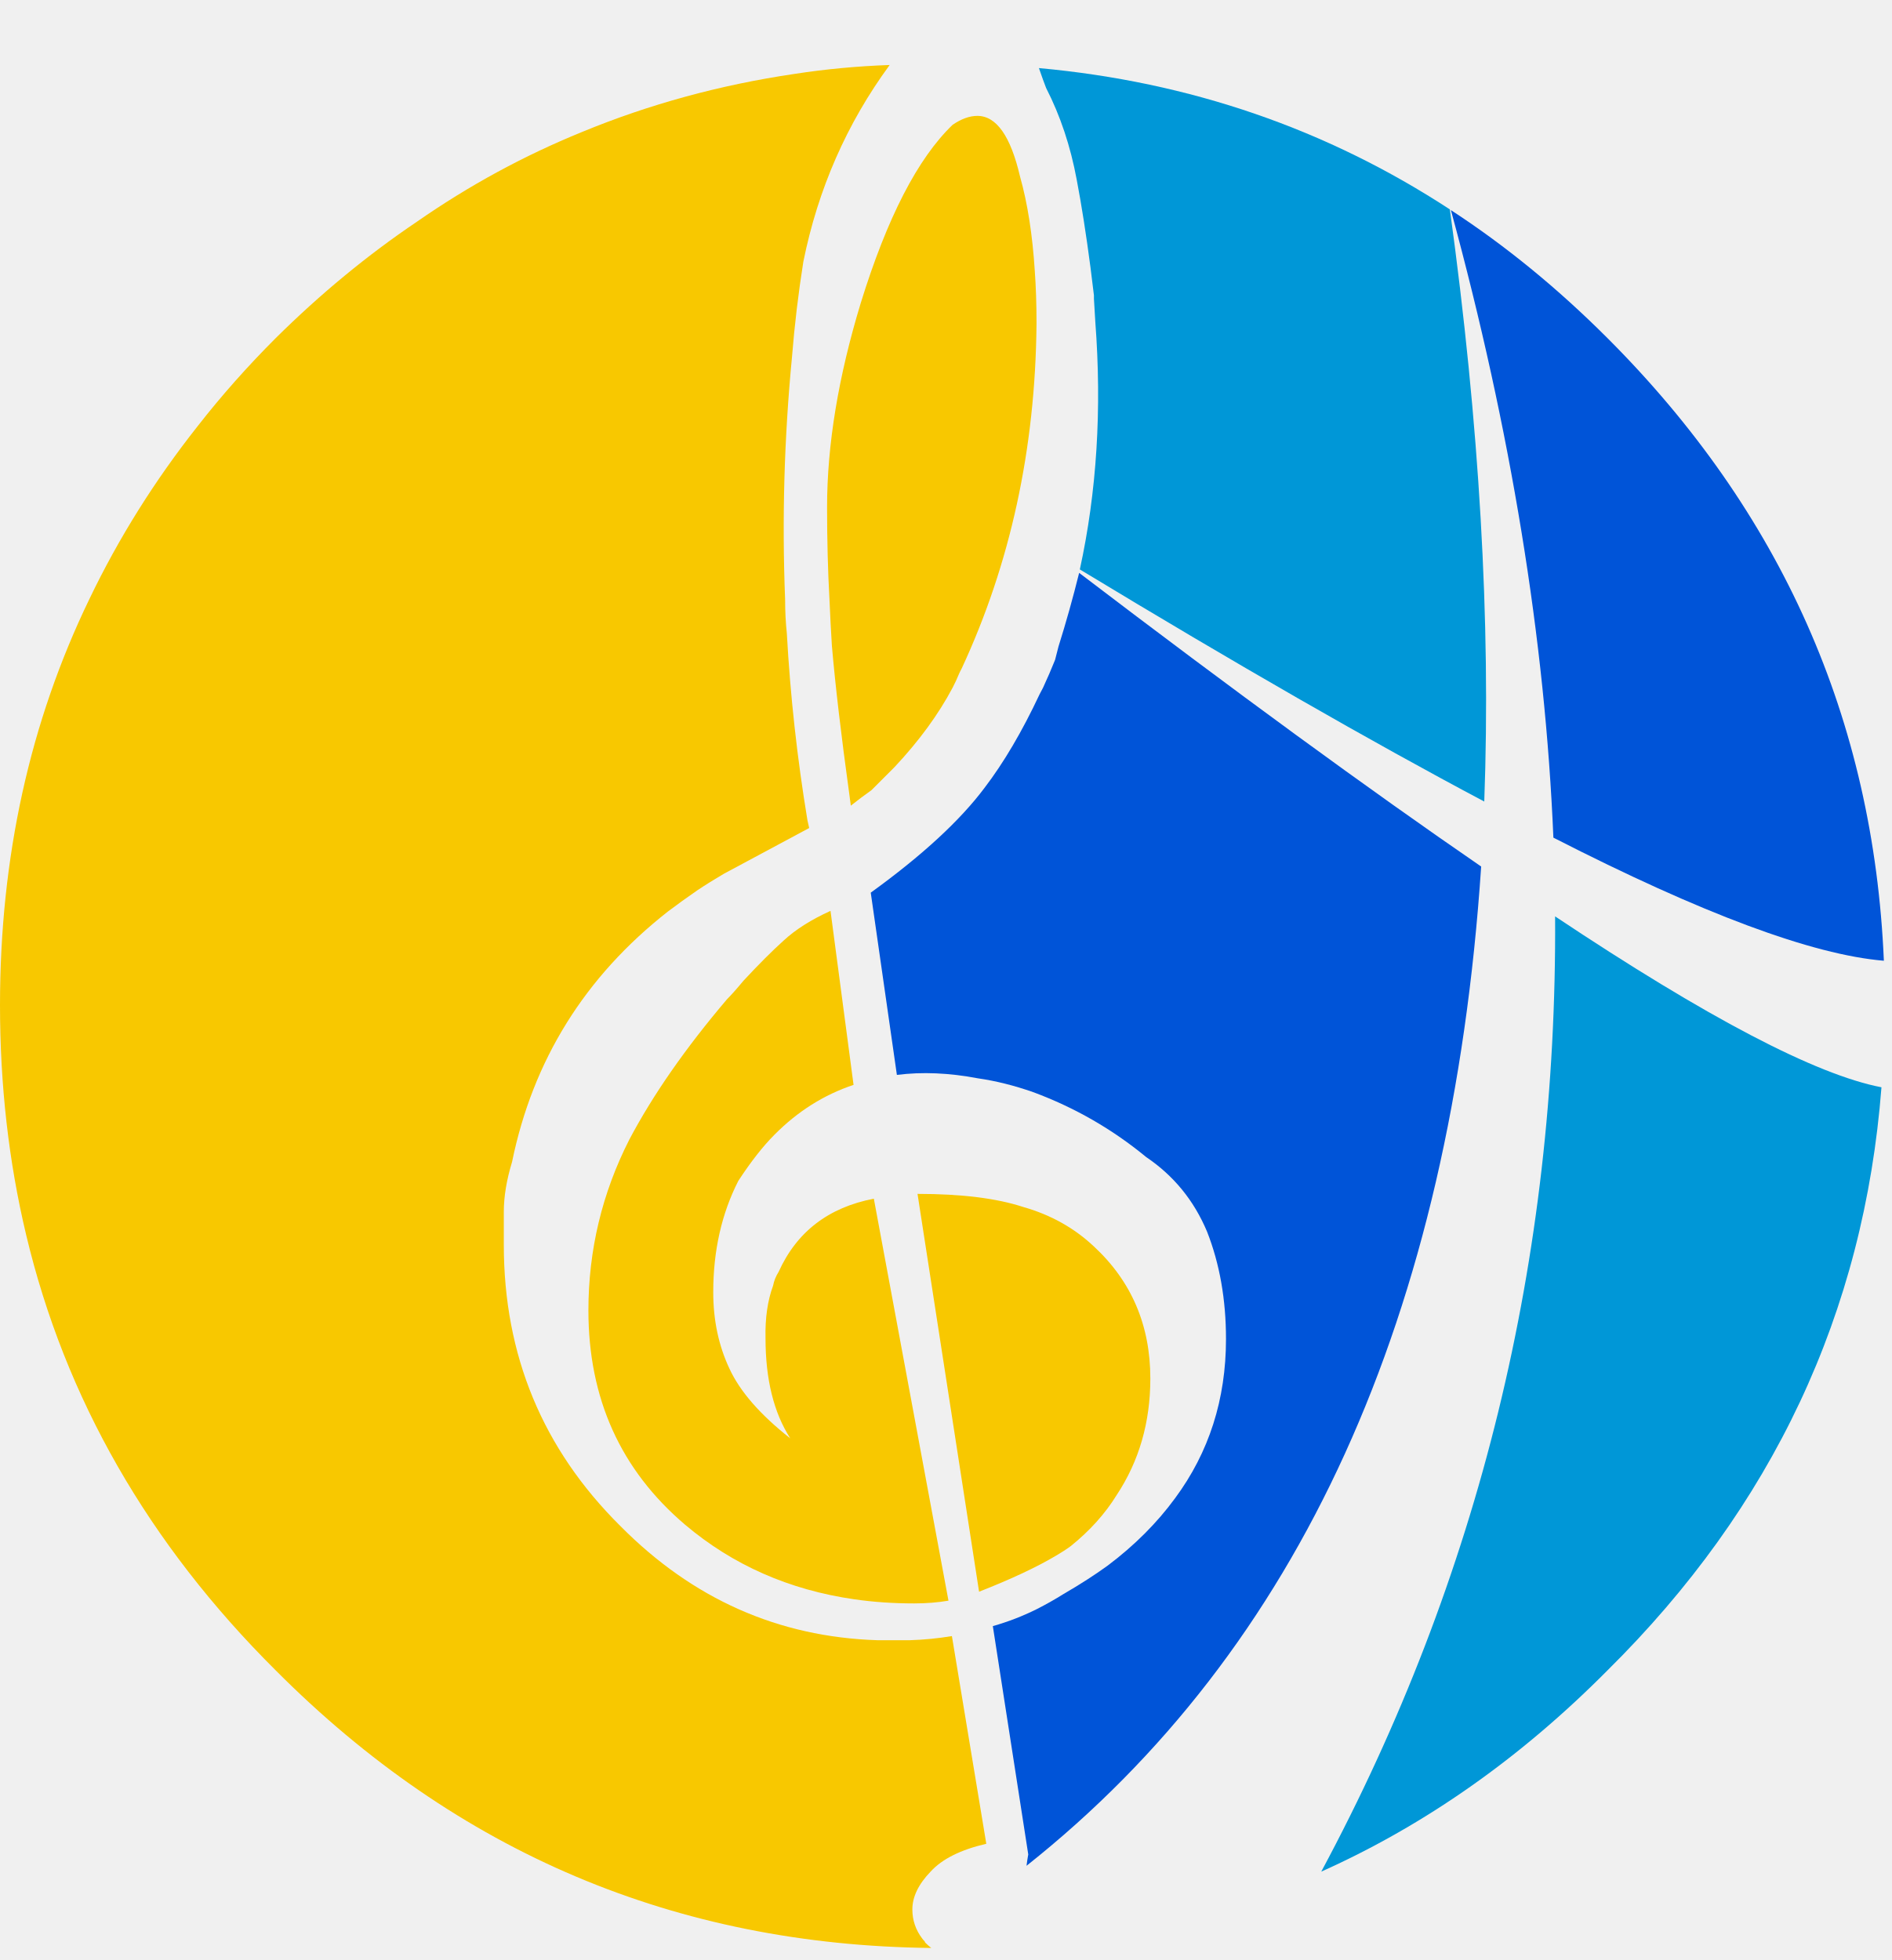
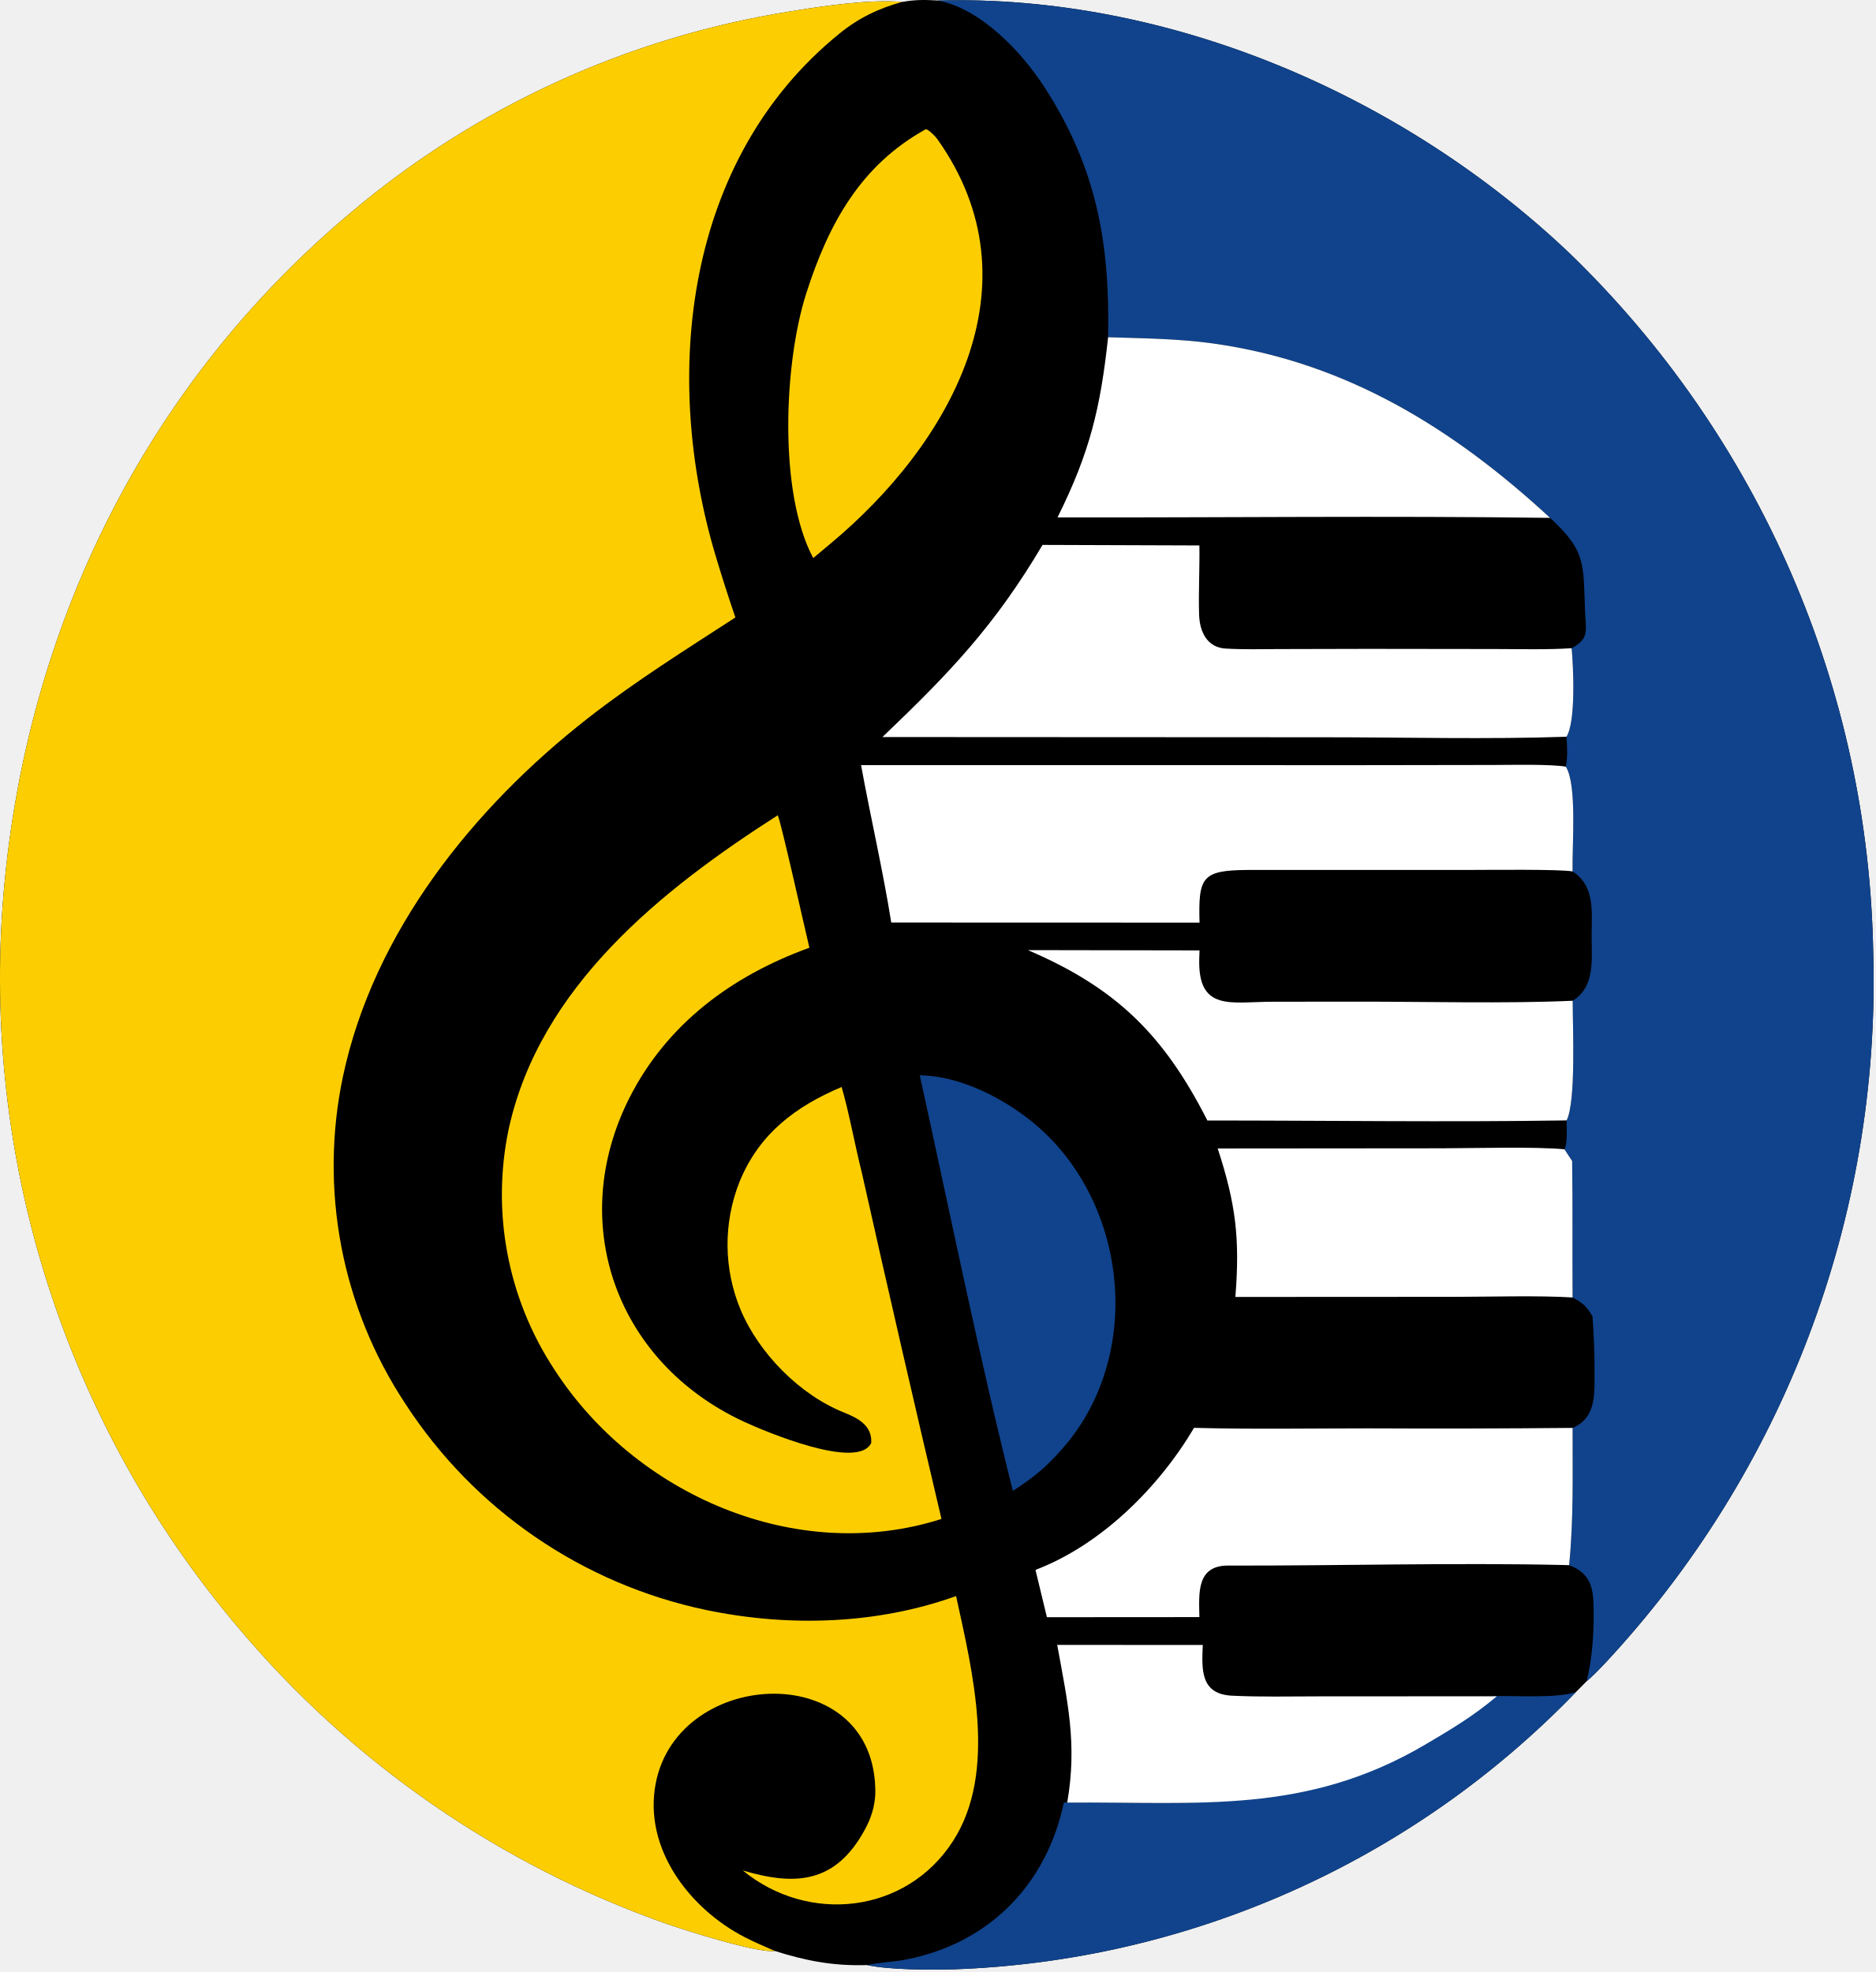
- <svg xmlns="http://www.w3.org/2000/svg" xmlns:xlink="http://www.w3.org/1999/xlink" preserveAspectRatio="none" width="275" height="285">
-   <defs>
-     <g id="a">
-       <path fill="#F8C800" d="M115.5 10.75q-16.25 2.4-30.9 8.45-12.65 5.15-24 13.05-10.75 7.25-20.5 16.9-6.2 6.2-11.35 12.8Q19.35 73.85 13 87.1 0 113.95 0 146.15q0 17.45 3.8 33.4 8.5 35.7 36.3 63.35 39.6 39.75 95.3 40.35-.45-.35-.85-.75-.1-.1-.1-.2-.25-.25-.35-.4-1.45-1.9-1.45-4.25 0-2.75 2.65-5.5 2.5-2.75 8.1-4.05l-5-30.2q-3 .5-6.1.6h-4.75q-21.6-.7-37.35-16.6-16.95-16.8-16.95-40.9v-4.8q0-3.3 1.2-7.25 4.55-22.2 22.65-36.4 2.05-1.55 4.3-3.1 1.8-1.2 3.85-2.4l12.4-6.65q-.15-.6-.25-1.1-2.25-13.6-3-27.2-.25-2.35-.25-4.9-.7-17.65 1-35.3.55-6.9 1.65-13.85 3.2-15.85 12.55-28.6-7.05.25-13.85 1.3m43.55 170.5q-4.3-4.05-10.3-5.75-5.8-1.9-15.35-1.9l8.95 57.85q7-2.75 11.2-5.25 1.2-.7 2.15-1.4 4.15-3.35 6.65-7.4 4.9-7.4 4.9-16.95 0-11.6-8.2-19.2m-38.3-48.8q-4.2 1.9-6.8 4.3-2.5 2.25-5.85 5.85-1.45 1.75-2.4 2.7-9.05 10.65-14.2 20.4-5.95 11.7-5.95 24.85 0 19.2 14.05 31.15 10.4 8.8 24.6 10.85 4.15.6 8.7.6 2.65 0 5-.4l-10.85-58.45q-9.9 1.9-13.85 10.65-.6.95-.8 2-1.2 3.25-1.1 7.65 0 8.95 3.6 14.55-6.55-5.15-8.85-10.15-2.35-5-2.35-11.1 0-9.05 3.65-16.2 2.75-4.2 5.25-6.7 5.05-5.1 11.5-7.25l-3.35-25.3M150.7 46.8q0-3.95-.25-7.4-.5-7.9-2.15-13.75-2.05-8.8-6.2-8.8-1.7 0-3.6 1.3-7.6 7.3-13.35 25.9-4.9 16.1-4.9 29.7 0 7.15.35 13.45.15 3.5.35 6.7.75 8.7 2.55 21.7.1.75.2 1.55 1.45-1.15 3-2.25l3.35-3.35q5.35-5.7 8.45-11.55.5-.95.95-2.05.15-.35.35-.7 10.65-22.9 10.9-50.1v-.35z" />
-       <path fill="#0097D7" d="M215.8 116.55q1.45-39.25-5-86.1Q183.95 12.9 151.05 9.9q.25.75.6 1.7l.45 1.2q3.1 6.05 4.45 13.35 1.05 5.5 2 12.75l.5 4.05v.5l.2 3.35q1.45 19.05-2.25 36 34.1 20.65 58.8 33.75m57.75 41.55q-14.3-2.75-47.45-24.85.45 74.7-34 138.9 22.65-10.15 41.6-29.25 36.05-35.65 39.85-84.8z" />
-       <path fill="#0054D8" d="M233.7 49.15q-10.85-10.85-22.75-18.6 13.1 48.1 14.9 91.25 32.45 16.6 48.05 17.9-2.25-52.6-40.2-90.55M175.5 179.1q2.75 7 2.75 15.6 0 13.15-7.4 23.15-3.95 5.4-9.8 9.8-2.75 2-6.45 4.15-1.75 1.1-3.8 2.15-3.1 1.55-6.45 2.5l5.15 33.2q-.15.8-.25 1.65 59.55-47.25 66.1-145.3-24.45-16.8-58.45-42.7-1.35 5.45-3 10.7-.25 1-.5 1.95-.8 2-1.75 4.05-.25.45-.5.95-3.8 8.1-8 13.6-5.35 7.15-16.55 15.25l3.8 26.5q5.5-.7 11.8.5 3.85.55 8 2 9.05 3.35 16.45 9.45 6 4.05 8.85 10.85z" />
-       <path fill="none" d="M210.7 29.85q0 .25.1.6 6.45 46.85 5 86.1-24.7-13.1-58.8-33.75 3.7-16.95 2.25-36l-.2-3.35v-.5l-.5-4.05q-.95-7.25-2-12.75-1.35-7.3-4.45-13.35l-.45-1.2q-.35-.95-.6-1.7-.25-.35-.35-.7-.15-.25-.15-.5-1.8-4.15-5.7-7-3.95-2.9-6.8-.85-4.2 2.85-6.8 5.95-.95 1.35-1.9 2.65Q120 22.2 116.8 38.05q-1.1 6.95-1.65 13.85-1.7 17.65-1 35.3 0 2.55.25 4.9.75 13.6 3 27.2.1.5.25 1.1l-12.4 6.65q-2.05 1.2-3.85 2.4-2.25 1.55-4.3 3.1-18.1 14.2-22.65 36.4-1.2 3.95-1.2 7.25v4.8q0 24.1 16.95 40.9 15.75 15.9 37.35 16.6h4.75q3.1-.1 6.1-.6l5 30.2q-5.6 1.3-8.1 4.05-2.65 2.75-2.65 5.5 0 2.35 1.45 4.25.1.15.35.4 0 .1.1.2.4.4.85.75 1.8 1.4 3.85 1.4 2.25 0 4.25-1.55 21.85-.95 41.05-8 3.85-1.4 7.55-2.95 34.45-64.2 34-138.9 33.15 22.1 47.45 24.85.25-2.5.35-4.9v-.1q0-1.2.15-2.3v-4.65q0-3.35-.15-6.45-15.6-1.3-48.05-17.9-1.8-43.15-14.9-91.25-.15-.35-.25-.7M178.25 194.7q0-8.6-2.75-15.6-2.85-6.8-8.85-10.85-7.4-6.1-16.45-9.45-4.15-1.45-8-2-6.3-1.2-11.8-.5l-3.8-26.5q11.2-8.1 16.55-15.25 4.2-5.5 8-13.6.25-.5.5-.95.95-2.05 1.75-4.05.25-.95.5-1.95 1.65-5.25 3-10.7 34 25.9 58.45 42.7-6.55 98.05-66.1 145.3.1-.85.25-1.65l-5.15-33.2q3.35-.95 6.45-2.5 2.05-1.05 3.8-2.15 3.7-2.15 6.45-4.15 5.85-4.4 9.8-9.8 7.4-10 7.4-23.15m-27.8-155.3q.25 3.45.25 7.4v.35q-.25 27.2-10.9 50.1-.2.35-.35.7-.45 1.1-.95 2.05-3.1 5.85-8.45 11.55l-3.35 3.35q-1.55 1.1-3 2.25-.1-.8-.2-1.55-1.8-13-2.55-21.7-.2-3.2-.35-6.7-.35-6.3-.35-13.45 0-13.6 4.9-29.7 5.75-18.6 13.35-25.9 1.9-1.3 3.6-1.3 4.15 0 6.2 8.8 1.65 5.85 2.15 13.75m-36.5 97.35q2.6-2.4 6.8-4.3l3.35 25.3q-6.45 2.15-11.5 7.25-2.5 2.5-5.25 6.7-3.65 7.15-3.65 16.2 0 6.1 2.35 11.1 2.3 5 8.85 10.15-3.6-5.6-3.6-14.55-.1-4.4 1.1-7.65.2-1.05.8-2 3.95-8.75 13.85-10.65l10.85 58.45q-2.35.4-5 .4-4.55 0-8.7-.6-14.2-2.05-24.6-10.85-14.05-11.95-14.05-31.15 0-13.15 5.95-24.85 5.15-9.75 14.2-20.4.95-.95 2.4-2.7 3.35-3.6 5.85-5.85m34.8 38.75q6 1.7 10.3 5.75 8.2 7.6 8.2 19.2 0 9.55-4.9 16.95-2.5 4.05-6.65 7.4-.95.7-2.15 1.4-4.2 2.5-11.2 5.25l-8.95-57.85q9.55 0 15.35 1.9z" />
-     </g>
-   </defs>
-   <use xlink:href="#a" />
+ <svg xmlns="http://www.w3.org/2000/svg" width="565" height="594" viewBox="0 0 565 594" fill="none">
+   <path d="M271.727 0.581C275.787 -0.138 278.482 -0.07 282.537 0.151C352.167 -1.708 422.607 28.654 472.762 76.321C530.072 131.761 562.962 207.727 564.182 287.455C566.367 366.701 537.187 443.609 482.977 501.454C481.307 503.209 479.712 504.844 477.867 506.419L474.597 509.714C425.332 560.774 358.157 590.704 287.247 593.194C280.232 593.374 267.805 593.384 261.13 591.909C251.119 592.239 242.802 590.659 233.358 587.664C228.151 588.374 206.702 581.539 200.955 579.554C150.552 561.849 105.841 530.904 71.511 489.969C19.606 428.569 -5.731 349.033 1.093 268.921C7.969 188.771 43.923 115.81 105.809 63.908C143.465 32.138 189.076 11.246 237.727 3.482C247.606 1.84 261.954 -0.267 271.727 0.581Z" fill="black" />
+   <path d="M233.358 587.664C228.151 588.374 206.702 581.539 200.955 579.554C150.552 561.849 105.841 530.904 71.511 489.969C19.606 428.569 -5.731 349.033 1.093 268.921C7.969 188.771 43.923 115.81 105.809 63.908C143.465 32.138 189.076 11.246 237.727 3.482C247.606 1.84 261.954 -0.267 271.727 0.581C264.61 2.515 258.623 5.412 252.853 10.088C206.169 47.923 199.228 113.016 215.557 167.5C217.437 173.772 219.369 179.784 221.478 185.991C206.364 195.798 191.303 205.217 177.073 216.33C142.582 243.264 112.532 280.67 103.286 324.266C96.116 358.3 102.879 393.789 122.064 422.799C142.793 454.769 175.421 477.144 212.71 484.964C237.493 490.119 264.001 489.354 287.952 480.769C292.922 503.529 300.432 533.714 287.057 554.519C272.907 576.534 243.413 579.609 223.705 563.409C239.284 568.039 251.574 567.514 260.459 551.144C262.343 547.674 263.458 544.269 263.629 540.264C264.163 499.489 204.224 501.804 197.472 537.269C193.773 556.814 207.637 574.859 224.173 583.449C227.206 585.009 230.246 586.299 233.358 587.664Z" fill="#FCCE02" />
+   <path d="M282.537 0.151C352.167 -1.708 422.607 28.654 472.762 76.321C530.072 131.761 562.962 207.727 564.182 287.455C566.367 366.701 537.187 443.609 482.977 501.454C481.307 503.209 479.712 504.844 477.867 506.419C479.542 499.424 479.992 492.974 479.977 485.784C479.962 478.924 479.567 474.114 472.587 471.459C473.977 457.654 473.607 443.999 473.637 430.109C481.102 426.959 480.197 419.169 480.237 412.329C480.267 407.059 479.987 401.749 479.627 396.489C477.797 393.424 476.747 392.514 473.637 390.819C473.522 377.119 473.702 363.435 473.497 349.71C472.722 348.577 471.942 347.343 471.182 346.189C472.122 344.66 471.837 339.6 471.837 337.485C474.702 331.704 473.652 309.485 473.662 301.442C480.532 297.169 479.342 288.942 479.372 281.678C479.402 274.457 480.407 266.868 473.627 262.49C473.452 254.618 475.047 236.434 471.597 230.941C472.202 227.796 472.002 225.058 471.787 221.916C474.642 217.404 473.882 200.98 473.347 195.248C478.747 192.335 477.627 190.006 477.397 184.33C476.812 169.916 477.852 166.126 466.857 155.991C437.657 129.005 405.382 109.047 365.352 103.459C354.842 101.991 344.337 101.918 333.737 101.581C334.312 73.404 330.367 50.647 314.547 26.221C307.712 15.664 295.512 2.68 282.537 0.151Z" fill="#10438C" />
+   <path d="M259.333 230.467L410.002 230.482L449.642 230.424C454.672 230.417 467.167 230.126 471.597 230.941C475.047 236.434 473.452 254.618 473.627 262.49C470.177 261.781 448.147 262.04 443.442 262.037L375.672 262.047C361.927 262.136 360.902 264.279 361.277 277.912L268.426 277.883C265.968 262.404 262.182 246.091 259.333 230.467Z" fill="white" />
+   <path d="M313.992 164.136L361.232 164.298C361.342 171.218 360.942 178.15 361.142 185.066C361.287 190.187 363.467 195.034 369.147 195.362C374.412 195.667 379.652 195.539 384.922 195.513L412.007 195.451L450.312 195.498C457.322 195.506 466.492 195.741 473.347 195.248C473.882 200.98 474.642 217.404 471.787 221.916C448.877 222.743 421.972 222.074 398.807 222.077L265.77 222.01C286.202 202.497 299.612 188.427 313.992 164.136Z" fill="white" />
+   <path d="M359.627 430.089C376.722 430.559 395.027 430.249 412.192 430.249C432.672 430.349 453.157 430.299 473.637 430.109C473.607 443.999 473.977 457.654 472.587 471.459C472.202 471.444 471.822 471.429 471.437 471.419C437.927 470.649 403.487 471.659 369.912 471.574C360.332 471.549 361.082 479.844 361.237 487.099L315.307 487.129L311.867 472.879C331.592 465.374 348.962 448.114 359.627 430.089Z" fill="white" />
+   <path d="M333.737 101.581C344.337 101.918 354.842 101.991 365.352 103.459C405.382 109.047 437.657 129.005 466.857 155.991C417.897 155.336 367.602 155.938 318.502 155.855C328.232 136.298 331.437 122.905 333.737 101.581Z" fill="white" />
+   <path d="M449.817 510.909C457.137 510.694 468.057 511.649 474.597 509.714C425.332 560.774 358.157 590.704 287.247 593.194C280.232 593.374 267.805 593.384 261.13 591.909C264.844 591.104 268.94 590.994 272.692 590.279C297.742 585.494 315.242 567.739 320.412 542.929C359.867 542.654 392.227 546.654 428.177 525.499C436.097 520.839 442.647 516.944 449.817 510.909Z" fill="#10438C" />
+   <path d="M309.572 286.189L361.272 286.277C361.242 287.121 361.212 287.966 361.187 288.811C360.767 304.83 370.802 301.753 383.252 301.738L408.797 301.713C429.062 301.689 453.742 302.352 473.662 301.442C473.652 309.485 474.702 331.704 471.837 337.485C436.317 338.039 399.282 337.506 363.637 337.514C350.562 311.804 336.262 297.601 309.572 286.189Z" fill="white" />
+   <path d="M366.742 345.943L434.117 345.887C443.572 345.875 462.332 345.337 471.182 346.189C471.942 347.343 472.722 348.577 473.497 349.71C473.702 363.435 473.522 377.119 473.637 390.819C463.707 390.179 448.462 390.624 438.177 390.629L372.067 390.664C373.472 373.168 372.212 362.649 366.742 345.943Z" fill="white" />
+   <path d="M318.412 495.474L362.252 495.494C361.947 502.774 361.452 510.299 371.027 510.769C379.632 511.189 388.302 510.979 396.922 510.974L450.827 510.944C443.657 516.979 437.107 520.874 429.187 525.534C393.237 546.689 360.877 542.689 321.422 542.964C324.497 525.314 321.507 512.549 318.412 495.474Z" fill="white" />
+   <path d="M234.234 245.581C235.025 246.639 242.761 281.345 243.771 285.473C220.418 293.93 200.864 308.433 189.591 330.648C170.454 368.507 185.672 410.394 223.953 428.189C230.283 431.129 258.427 443.039 262.395 434.634C262.729 429.409 258.405 427.159 254.237 425.494C240.9 420.179 228.626 407.714 223.07 394.564C217.912 382.224 217.797 368.357 222.749 355.935C228.603 341.554 239.613 333.26 253.477 327.42C255.652 334.746 257.534 345.227 259.567 353.23C267.362 388.044 275.357 422.814 283.552 457.534C239.855 471.484 191.274 450.219 166.933 412.464C152.876 391.104 147.942 365.01 153.228 339.991C162.647 297.141 199.239 267.985 234.234 245.581Z" fill="#FCCE02" />
+   <path d="M278.892 38.891C279.872 39.223 281.692 41.043 282.277 41.862C313.567 85.861 285.912 134.023 249.98 163.871L244.927 168.098C234.464 148.535 236.041 109.546 242.838 88.331C249.554 67.371 259.215 49.735 278.892 38.891Z" fill="#FCCE02" />
+   <path d="M277.012 323.881C288.562 324.13 300.417 329.892 309.472 336.816C338.637 359.111 345.102 405.044 321.822 434.159C316.432 440.739 312.127 444.539 305.057 449.084C294.867 408.619 286.032 364.841 277.012 323.881Z" fill="#10438C" />
</svg>
